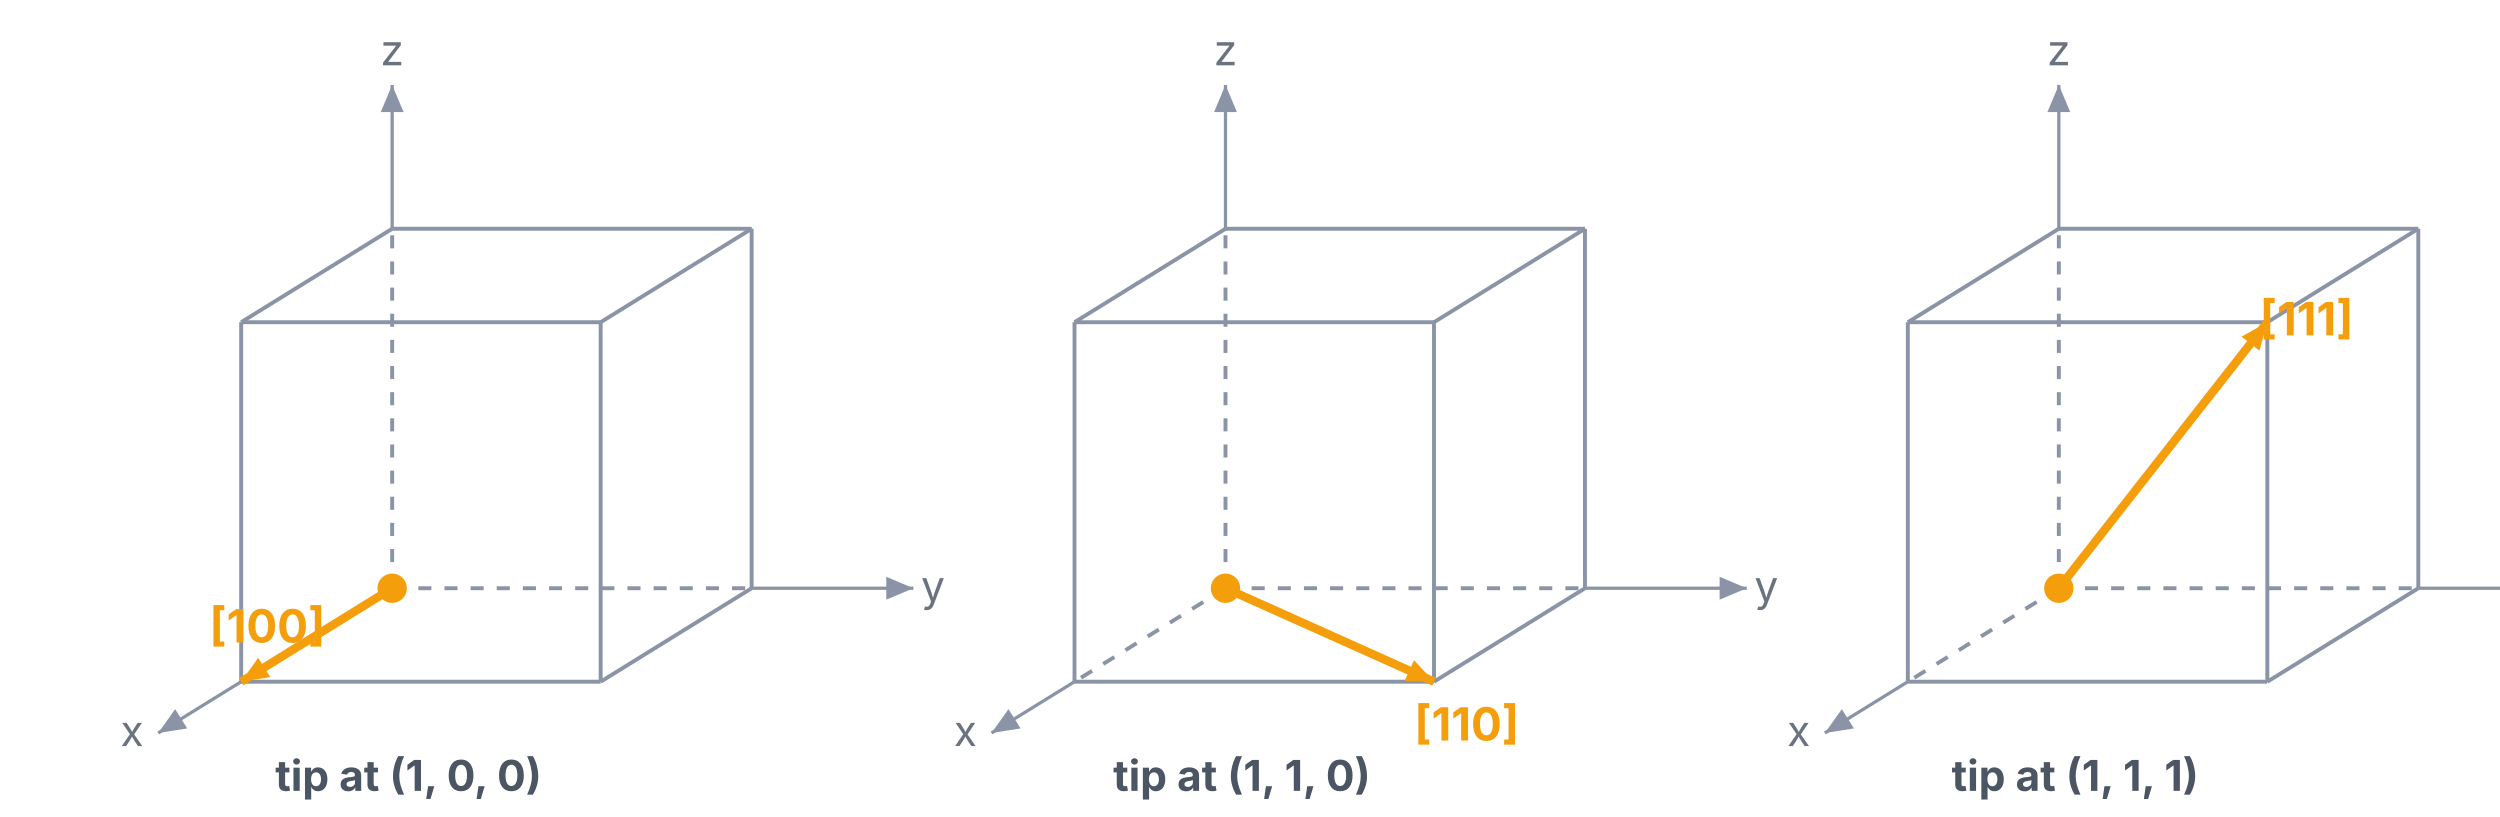
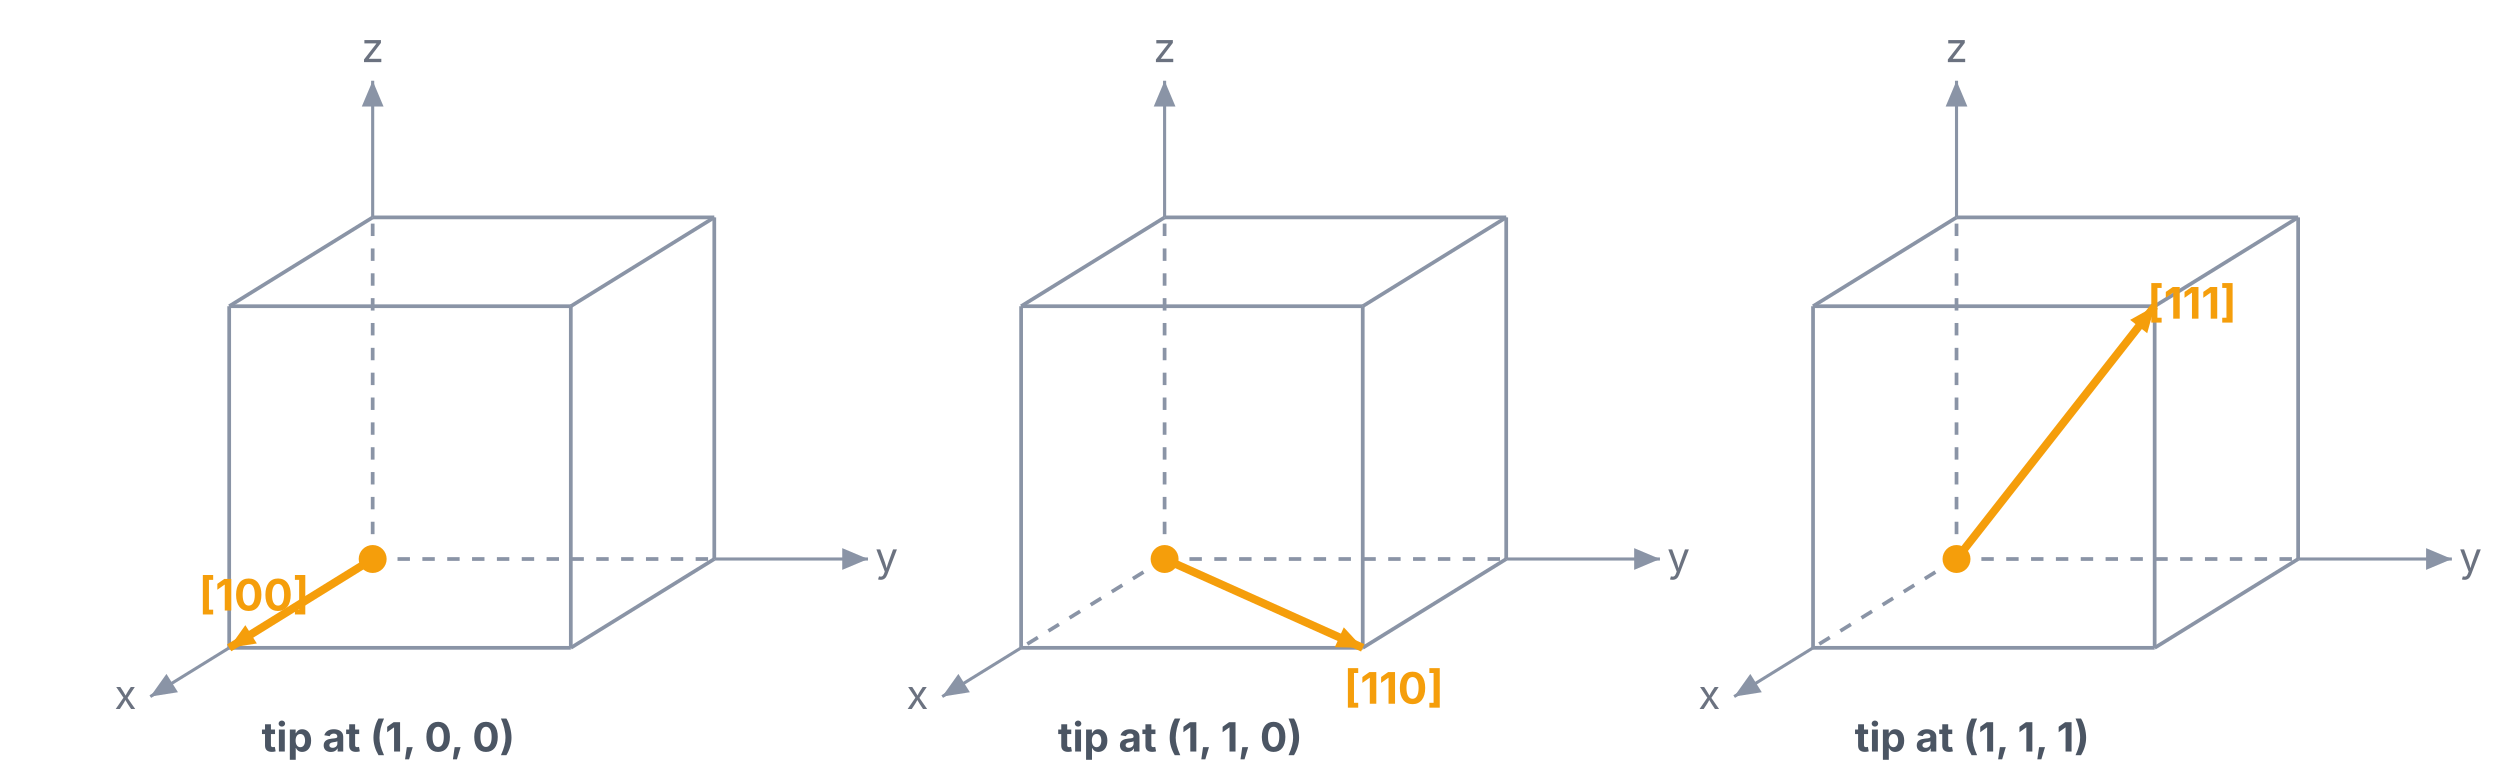
- <svg xmlns="http://www.w3.org/2000/svg" viewBox="0 0 765 250" width="100%" style="max-width:765px;margin:0 auto;display:block" role="img" aria-label="Directions [100], [110] and [111]">
+ <svg xmlns="http://www.w3.org/2000/svg" viewBox="0 0 805 250" width="100%" class="fig-kit" style="max-width:805px;margin:0 auto;display:block" role="img" aria-label="Directions [100], [110] and [111]">
  <g font-family="Inter, Arial, sans-serif" font-size="13" fill="#8a94a6">
    <line x1="120.0" y1="180.0" x2="120.0" y2="70.0" stroke="#8a94a6" stroke-width="1.2" stroke-dasharray="4,4" />
    <line x1="120.0" y1="180.0" x2="230.0" y2="180.0" stroke="#8a94a6" stroke-width="1.2" stroke-dasharray="4,4" />
    <line x1="120.0" y1="180.0" x2="73.8" y2="208.6" stroke="#8a94a6" stroke-width="1.2" stroke-dasharray="4,4" />
    <line x1="120.0" y1="70.0" x2="230.0" y2="70.0" stroke="#8a94a6" stroke-width="1.2" />
    <line x1="120.0" y1="70.0" x2="73.8" y2="98.6" stroke="#8a94a6" stroke-width="1.2" />
    <line x1="230.0" y1="180.0" x2="230.0" y2="70.0" stroke="#8a94a6" stroke-width="1.2" />
    <line x1="230.0" y1="180.0" x2="183.8" y2="208.6" stroke="#8a94a6" stroke-width="1.2" />
    <line x1="230.0" y1="70.0" x2="183.8" y2="98.6" stroke="#8a94a6" stroke-width="1.2" />
    <line x1="73.8" y1="208.6" x2="73.8" y2="98.6" stroke="#8a94a6" stroke-width="1.2" />
    <line x1="73.8" y1="208.6" x2="183.8" y2="208.6" stroke="#8a94a6" stroke-width="1.2" />
    <line x1="73.8" y1="98.6" x2="183.8" y2="98.6" stroke="#8a94a6" stroke-width="1.2" />
    <line x1="183.8" y1="208.6" x2="183.8" y2="98.6" stroke="#8a94a6" stroke-width="1.2" />
    <line x1="73.8" y1="208.6" x2="48.4" y2="224.3" stroke="#8a94a6" stroke-width="1.0" />
    <path d="M48.4,224.3 L53.6,217.0 L57.3,222.9 Z" fill="#8a94a6" />
    <text x="40.4" y="228.3" fill="#6b7280" font-size="13" font-weight="400" text-anchor="middle">x</text>
    <line x1="230.0" y1="180.0" x2="279.5" y2="180.0" stroke="#8a94a6" stroke-width="1.0" />
    <path d="M279.5,180.0 L271.2,183.5 L271.2,176.5 Z" fill="#8a94a6" />
    <text x="285.5" y="184.0" fill="#6b7280" font-size="13" font-weight="400" text-anchor="middle">y</text>
    <line x1="120.0" y1="70.0" x2="120.0" y2="26.0" stroke="#8a94a6" stroke-width="1.0" />
    <path d="M120.0,26.0 L123.5,34.3 L116.5,34.3 Z" fill="#8a94a6" />
    <text x="120.0" y="20.0" fill="#6b7280" font-size="13" font-weight="400" text-anchor="middle">z</text>
    <line x1="120.0" y1="180.0" x2="73.8" y2="208.6" stroke="#f59e0b" stroke-width="2.6" />
    <path d="M73.8,208.6 L79.0,201.3 L82.7,207.2 Z" fill="#f59e0b" />
    <circle cx="120.0" cy="180.0" r="4" fill="#f59e0b" stroke="#f59e0b" stroke-width="1" />
    <text x="81.8" y="196.6" fill="#f59e0b" font-size="14" font-weight="700" text-anchor="middle">[100]</text>
    <text x="125.0" y="242.0" fill="#4b5563" font-size="13" font-weight="700" text-anchor="middle">tip at (1, 0, 0)</text>
    <line x1="375.0" y1="180.0" x2="375.0" y2="70.0" stroke="#8a94a6" stroke-width="1.2" stroke-dasharray="4,4" />
    <line x1="375.0" y1="180.0" x2="485.0" y2="180.0" stroke="#8a94a6" stroke-width="1.2" stroke-dasharray="4,4" />
    <line x1="375.0" y1="180.0" x2="328.8" y2="208.6" stroke="#8a94a6" stroke-width="1.2" stroke-dasharray="4,4" />
    <line x1="375.0" y1="70.0" x2="485.0" y2="70.0" stroke="#8a94a6" stroke-width="1.2" />
    <line x1="375.0" y1="70.0" x2="328.8" y2="98.6" stroke="#8a94a6" stroke-width="1.2" />
    <line x1="485.0" y1="180.0" x2="485.0" y2="70.0" stroke="#8a94a6" stroke-width="1.2" />
    <line x1="485.0" y1="180.0" x2="438.8" y2="208.6" stroke="#8a94a6" stroke-width="1.2" />
    <line x1="485.0" y1="70.0" x2="438.8" y2="98.6" stroke="#8a94a6" stroke-width="1.2" />
    <line x1="328.8" y1="208.6" x2="328.8" y2="98.6" stroke="#8a94a6" stroke-width="1.2" />
    <line x1="328.8" y1="208.6" x2="438.8" y2="208.6" stroke="#8a94a6" stroke-width="1.2" />
    <line x1="328.8" y1="98.6" x2="438.8" y2="98.6" stroke="#8a94a6" stroke-width="1.2" />
    <line x1="438.8" y1="208.6" x2="438.8" y2="98.6" stroke="#8a94a6" stroke-width="1.2" />
    <line x1="328.8" y1="208.6" x2="303.4" y2="224.3" stroke="#8a94a6" stroke-width="1.0" />
    <path d="M303.4,224.3 L308.6,217.0 L312.3,222.9 Z" fill="#8a94a6" />
    <text x="295.4" y="228.3" fill="#6b7280" font-size="13" font-weight="400" text-anchor="middle">x</text>
    <line x1="485.0" y1="180.0" x2="534.5" y2="180.0" stroke="#8a94a6" stroke-width="1.0" />
    <path d="M534.5,180.0 L526.2,183.5 L526.2,176.5 Z" fill="#8a94a6" />
    <text x="540.5" y="184.0" fill="#6b7280" font-size="13" font-weight="400" text-anchor="middle">y</text>
    <line x1="375.0" y1="70.0" x2="375.0" y2="26.0" stroke="#8a94a6" stroke-width="1.0" />
    <path d="M375.0,26.0 L378.5,34.3 L371.5,34.3 Z" fill="#8a94a6" />
    <text x="375.0" y="20.0" fill="#6b7280" font-size="13" font-weight="400" text-anchor="middle">z</text>
    <line x1="375.0" y1="180.0" x2="438.8" y2="208.6" stroke="#f59e0b" stroke-width="2.6" />
    <path d="M438.8,208.6 L429.8,208.4 L432.7,202.0 Z" fill="#f59e0b" />
    <circle cx="375.0" cy="180.0" r="4" fill="#f59e0b" stroke="#f59e0b" stroke-width="1" />
    <text x="448.8" y="226.6" fill="#f59e0b" font-size="14" font-weight="700" text-anchor="middle">[110]</text>
    <text x="380.0" y="242.0" fill="#4b5563" font-size="13" font-weight="700" text-anchor="middle">tip at (1, 1, 0)</text>
    <line x1="630.0" y1="180.0" x2="630.0" y2="70.0" stroke="#8a94a6" stroke-width="1.2" stroke-dasharray="4,4" />
    <line x1="630.0" y1="180.0" x2="740.0" y2="180.0" stroke="#8a94a6" stroke-width="1.2" stroke-dasharray="4,4" />
    <line x1="630.0" y1="180.0" x2="583.8" y2="208.6" stroke="#8a94a6" stroke-width="1.2" stroke-dasharray="4,4" />
    <line x1="630.0" y1="70.0" x2="740.0" y2="70.0" stroke="#8a94a6" stroke-width="1.2" />
    <line x1="630.0" y1="70.0" x2="583.8" y2="98.6" stroke="#8a94a6" stroke-width="1.2" />
    <line x1="740.0" y1="180.0" x2="740.0" y2="70.0" stroke="#8a94a6" stroke-width="1.2" />
    <line x1="740.0" y1="180.0" x2="693.8" y2="208.6" stroke="#8a94a6" stroke-width="1.2" />
    <line x1="740.0" y1="70.0" x2="693.8" y2="98.6" stroke="#8a94a6" stroke-width="1.2" />
    <line x1="583.8" y1="208.6" x2="583.8" y2="98.6" stroke="#8a94a6" stroke-width="1.2" />
    <line x1="583.8" y1="208.6" x2="693.8" y2="208.6" stroke="#8a94a6" stroke-width="1.2" />
    <line x1="583.8" y1="98.6" x2="693.8" y2="98.6" stroke="#8a94a6" stroke-width="1.2" />
    <line x1="693.8" y1="208.6" x2="693.8" y2="98.6" stroke="#8a94a6" stroke-width="1.2" />
    <line x1="583.8" y1="208.6" x2="558.4" y2="224.3" stroke="#8a94a6" stroke-width="1.0" />
    <path d="M558.4,224.3 L563.6,217.0 L567.3,222.9 Z" fill="#8a94a6" />
    <text x="550.4" y="228.3" fill="#6b7280" font-size="13" font-weight="400" text-anchor="middle">x</text>
    <line x1="740.0" y1="180.0" x2="789.5" y2="180.0" stroke="#8a94a6" stroke-width="1.0" />
    <path d="M789.5,180.0 L781.2,183.5 L781.2,176.5 Z" fill="#8a94a6" />
    <text x="795.5" y="184.0" fill="#6b7280" font-size="13" font-weight="400" text-anchor="middle">y</text>
    <line x1="630.0" y1="70.0" x2="630.0" y2="26.0" stroke="#8a94a6" stroke-width="1.0" />
    <path d="M630.0,26.0 L633.5,34.3 L626.5,34.3 Z" fill="#8a94a6" />
    <text x="630.0" y="20.0" fill="#6b7280" font-size="13" font-weight="400" text-anchor="middle">z</text>
    <line x1="630.0" y1="180.0" x2="693.8" y2="98.6" stroke="#f59e0b" stroke-width="2.6" />
    <path d="M693.8,98.6 L691.4,107.3 L685.9,103.0 Z" fill="#f59e0b" />
    <circle cx="630.0" cy="180.0" r="4" fill="#f59e0b" stroke="#f59e0b" stroke-width="1" />
    <text x="705.8" y="102.6" fill="#f59e0b" font-size="14" font-weight="700" text-anchor="middle">[111]</text>
    <text x="635.0" y="242.0" fill="#4b5563" font-size="13" font-weight="700" text-anchor="middle">tip at (1, 1, 1)</text>
  </g>
</svg>
